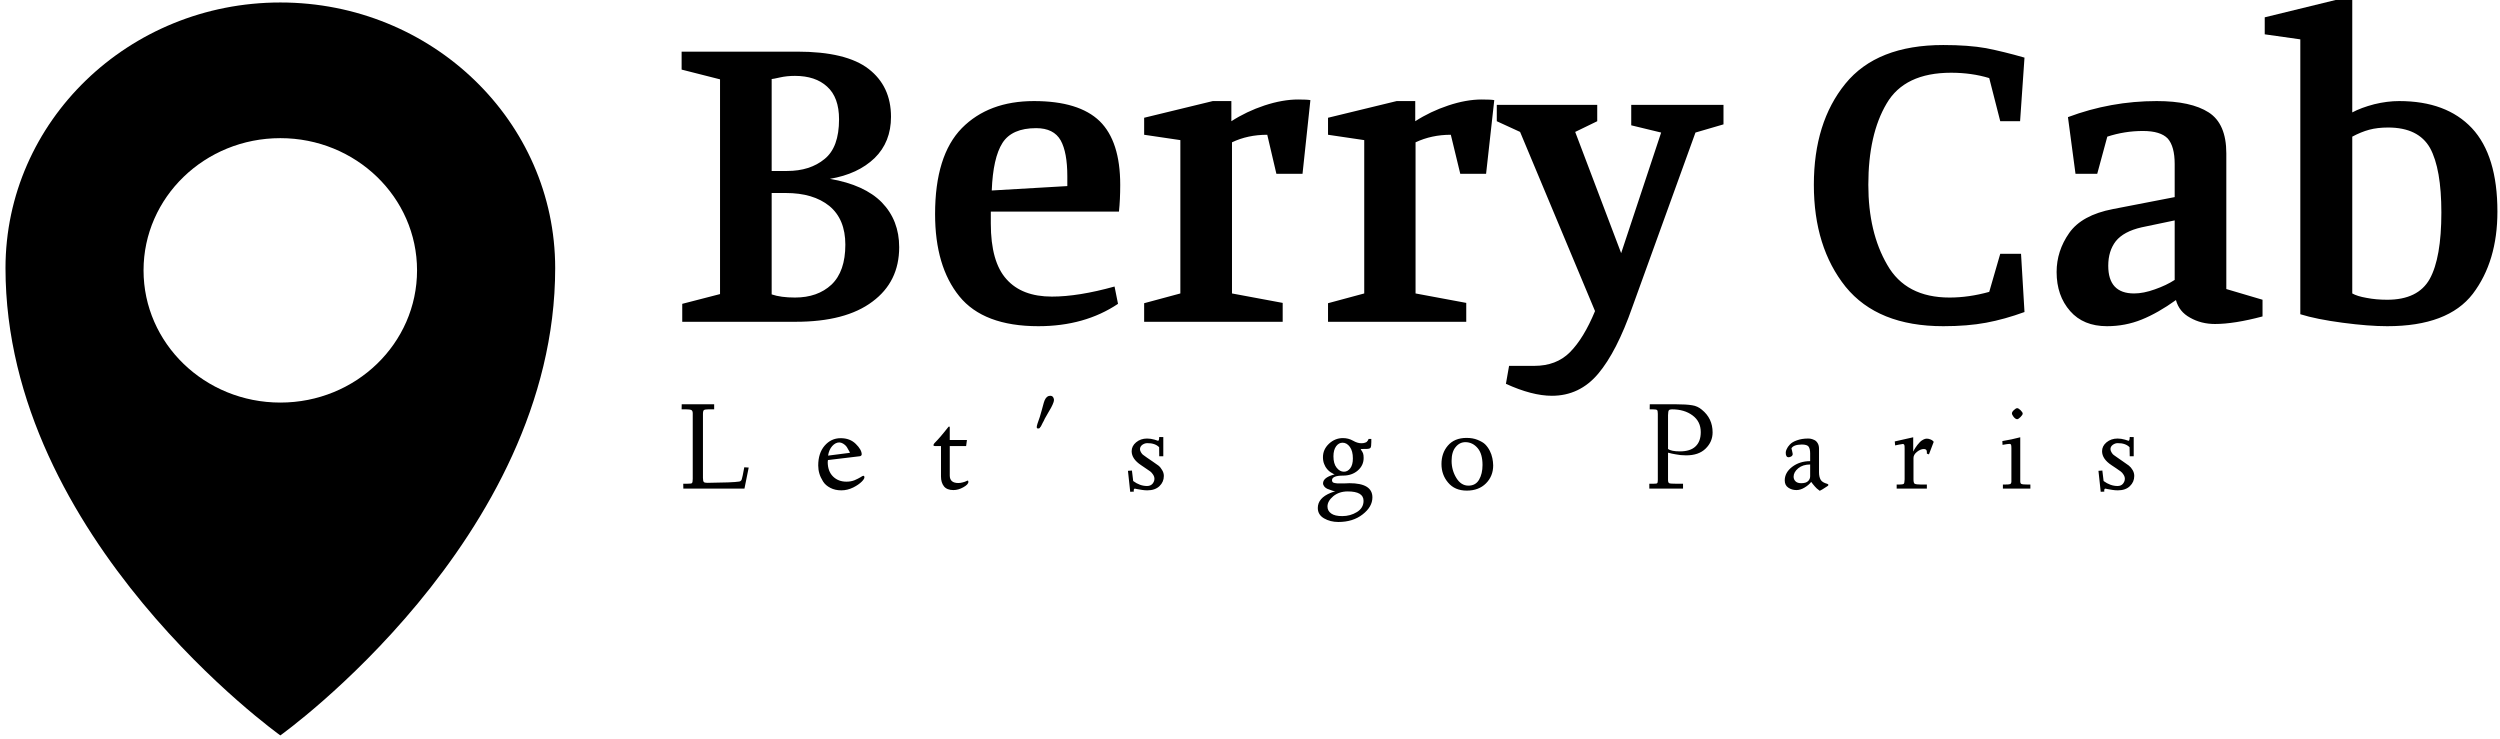
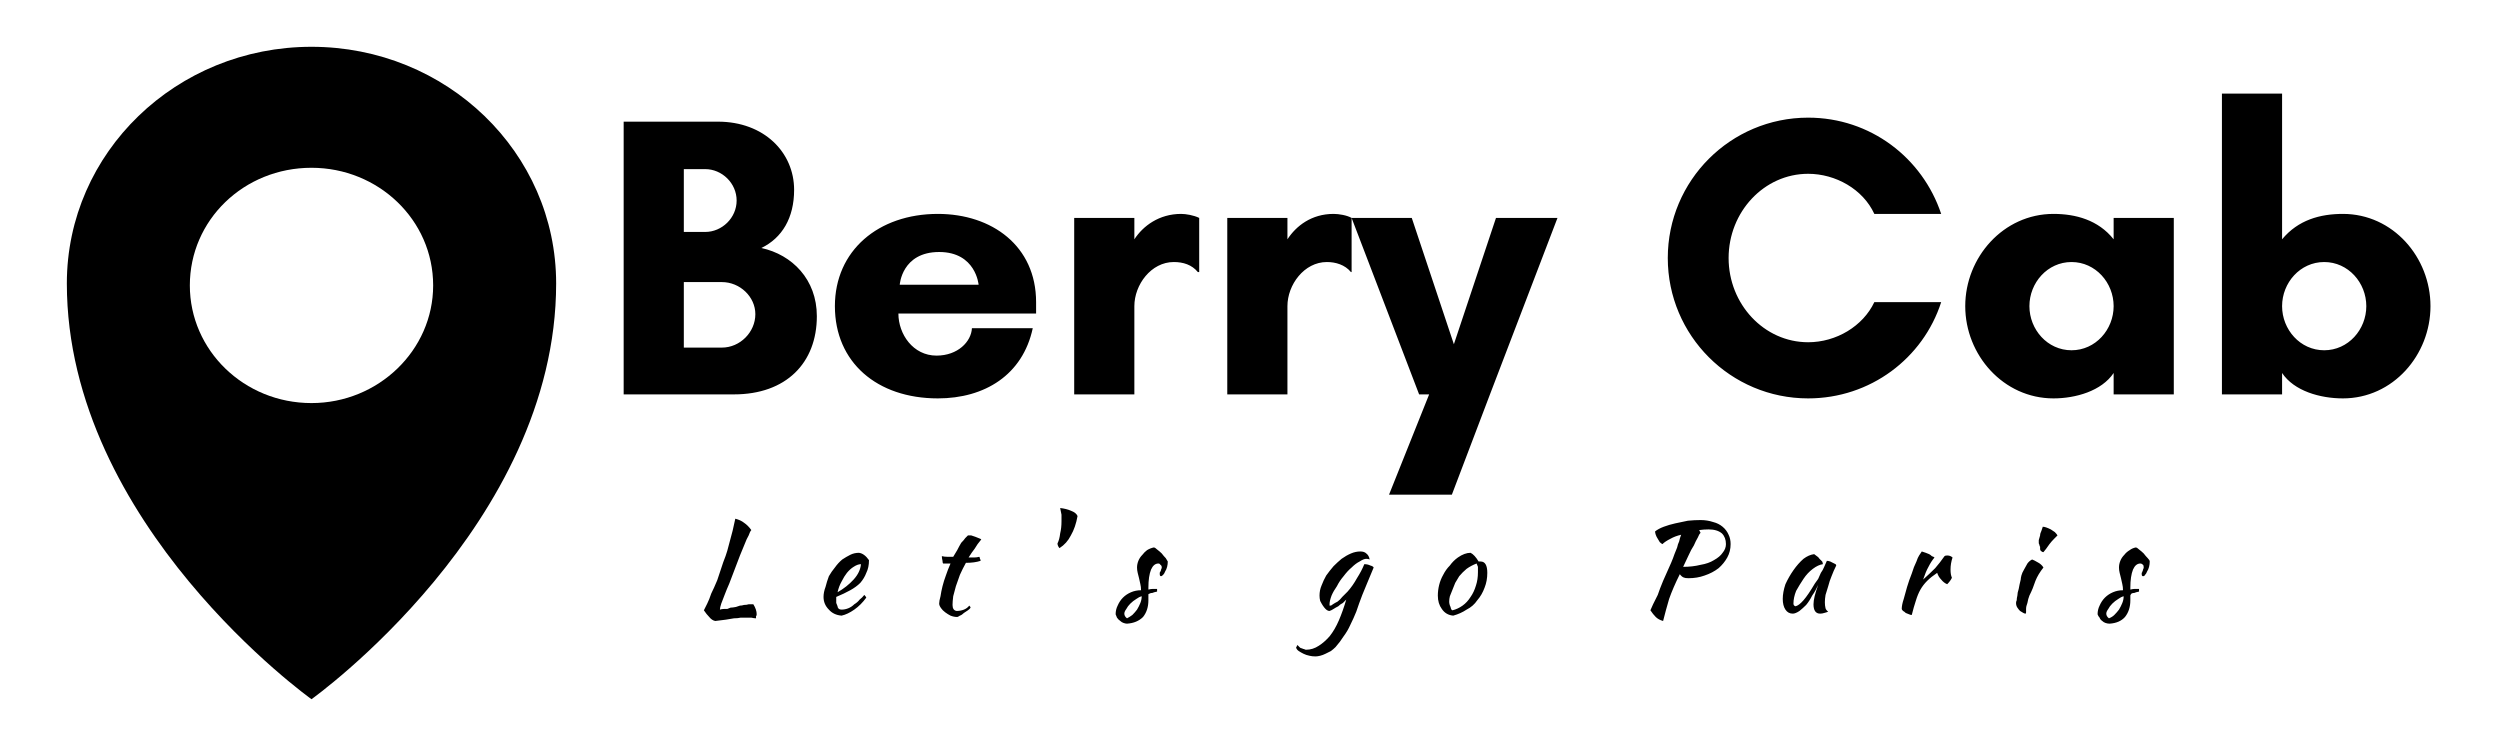
- <svg xmlns="http://www.w3.org/2000/svg" data-v-423bf9ae="" viewBox="0 0 379 112" class="iconLeftSlogan">
-   <g data-v-423bf9ae="" id="4c52b496-513a-4df5-a73d-eb0861cbcd5e" fill="black" transform="matrix(4.77327,0,0,4.77327,100.9467,-16.70644)">
-     <path d="M5.21 9.18L5.21 9.18Q6.31 9.37 6.86 9.93L6.86 9.93L6.86 9.93Q7.41 10.50 7.41 11.35L7.41 11.35L7.41 11.35Q7.41 12.45 6.56 13.08L6.56 13.08L6.56 13.08Q5.71 13.72 4.12 13.72L4.12 13.72L0.52 13.72L0.52 13.15L1.72 12.84L1.72 6.02L0.50 5.71L0.50 5.14L4.17 5.14L4.17 5.14Q5.73 5.14 6.44 5.69L6.44 5.69L6.44 5.69Q7.15 6.24 7.15 7.21L7.15 7.21L7.15 7.21Q7.15 8.01 6.63 8.52L6.63 8.52L6.63 8.52Q6.10 9.03 5.21 9.18L5.21 9.18ZM3.85 8.93L3.85 8.93Q4.58 8.93 5.04 8.55L5.04 8.55L5.04 8.55Q5.50 8.18 5.50 7.29L5.50 7.29L5.50 7.29Q5.50 6.59 5.12 6.25L5.12 6.25L5.12 6.25Q4.75 5.91 4.10 5.91L4.10 5.91L4.10 5.91Q3.84 5.91 3.62 5.96L3.62 5.96L3.62 5.96Q3.40 6.01 3.36 6.01L3.36 6.01L3.36 8.93L3.85 8.93ZM3.36 12.85L3.36 12.85Q3.65 12.95 4.10 12.95L4.10 12.95L4.10 12.95Q4.82 12.95 5.26 12.54L5.26 12.54L5.26 12.54Q5.70 12.12 5.70 11.27L5.70 11.27L5.70 11.27Q5.70 10.46 5.19 10.04L5.19 10.04L5.19 10.04Q4.68 9.63 3.81 9.63L3.81 9.63L3.36 9.63L3.36 12.85ZM11.83 13.86L11.83 13.86Q10.09 13.86 9.32 12.91L9.32 12.91L9.32 12.91Q8.55 11.96 8.55 10.30L8.55 10.30L8.55 10.30Q8.55 8.44 9.40 7.57L9.40 7.57L9.40 7.57Q10.25 6.71 11.69 6.71L11.69 6.71L11.69 6.71Q13.12 6.71 13.78 7.35L13.78 7.35L13.78 7.35Q14.43 7.99 14.43 9.37L14.43 9.37L14.43 9.37Q14.43 9.84 14.39 10.22L14.39 10.22L10.32 10.22L10.32 10.60L10.32 10.60Q10.32 11.82 10.82 12.37L10.82 12.37L10.82 12.37Q11.31 12.92 12.26 12.92L12.26 12.92L12.26 12.92Q13.10 12.92 14.25 12.60L14.25 12.60L14.36 13.15L14.36 13.15Q13.30 13.86 11.83 13.86L11.83 13.86ZM10.35 9.55L12.75 9.41L12.75 9.10L12.75 9.10Q12.75 8.34 12.54 7.96L12.54 7.96L12.54 7.96Q12.32 7.57 11.76 7.57L11.76 7.57L11.76 7.57Q10.99 7.57 10.69 8.04L10.69 8.04L10.69 8.04Q10.39 8.51 10.35 9.55L10.35 9.55ZM19.10 7.78L19.10 7.78Q18.48 7.78 17.98 8.02L17.98 8.02L17.98 12.82L19.59 13.12L19.59 13.72L15.19 13.72L15.19 13.13L16.34 12.82L16.34 7.95L15.19 7.78L15.19 7.24L17.37 6.71L17.96 6.71L17.96 7.35L17.96 7.35Q18.44 7.04 19.01 6.85L19.01 6.85L19.01 6.85Q19.59 6.66 20.08 6.66L20.08 6.66L20.08 6.66Q20.37 6.66 20.47 6.68L20.47 6.68L20.22 9.02L19.39 9.02L19.10 7.78ZM24.93 7.78L24.93 7.78Q24.32 7.78 23.81 8.02L23.81 8.02L23.81 12.82L25.42 13.12L25.42 13.72L21.03 13.72L21.03 13.13L22.18 12.82L22.18 7.95L21.03 7.78L21.03 7.24L23.21 6.71L23.80 6.71L23.80 7.35L23.80 7.35Q24.28 7.04 24.85 6.85L24.85 6.85L24.85 6.85Q25.42 6.66 25.91 6.66L25.91 6.66L25.91 6.66Q26.21 6.66 26.31 6.68L26.31 6.68L26.05 9.02L25.23 9.02L24.93 7.78ZM29.58 6.83L29.58 7.35L28.88 7.69L30.34 11.54L31.61 7.71L30.66 7.48L30.66 6.83L33.59 6.83L33.59 7.45L32.70 7.71L30.70 13.24L30.70 13.24Q30.20 14.67 29.61 15.37L29.61 15.37L29.61 15.37Q29.02 16.07 28.14 16.07L28.14 16.07L28.14 16.07Q27.51 16.07 26.68 15.69L26.68 15.69L26.78 15.12L27.58 15.12L27.58 15.12Q28.28 15.12 28.71 14.69L28.71 14.69L28.71 14.69Q29.15 14.25 29.51 13.38L29.51 13.38L27.13 7.69L26.39 7.35L26.39 6.83L29.58 6.83ZM43.15 13.41L43.15 13.41Q42.52 13.64 41.93 13.75L41.93 13.75L41.93 13.75Q41.34 13.86 40.57 13.86L40.57 13.86L40.57 13.86Q38.49 13.86 37.47 12.61L37.47 12.61L37.47 12.61Q36.46 11.35 36.46 9.37L36.46 9.37L36.46 9.37Q36.46 7.39 37.46 6.16L37.46 6.16L37.46 6.16Q38.46 4.93 40.57 4.93L40.57 4.93L40.57 4.93Q41.37 4.93 41.93 5.03L41.93 5.03L41.93 5.03Q42.49 5.14 43.15 5.33L43.15 5.33L43.01 7.35L42.38 7.35L42.03 5.98L42.03 5.98Q41.47 5.81 40.82 5.81L40.82 5.81L40.82 5.81Q39.34 5.81 38.77 6.79L38.77 6.79L38.77 6.79Q38.19 7.77 38.19 9.37L38.19 9.37L38.19 9.37Q38.19 10.88 38.79 11.91L38.79 11.91L38.79 11.91Q39.38 12.95 40.77 12.95L40.77 12.95L40.77 12.95Q41.38 12.95 42.03 12.77L42.03 12.77L42.38 11.56L43.04 11.56L43.15 13.41ZM46.91 7.66L46.91 7.66Q46.33 7.66 45.78 7.84L45.78 7.84L45.46 9.02L44.77 9.02L44.53 7.22L44.53 7.22Q45.89 6.71 47.35 6.71L47.35 6.71L47.35 6.71Q48.44 6.71 49.00 7.07L49.00 7.07L49.00 7.07Q49.56 7.43 49.56 8.37L49.56 8.37L49.56 12.68L50.71 13.02L50.71 13.55L50.71 13.55Q49.81 13.79 49.20 13.79L49.20 13.79L49.20 13.79Q48.76 13.79 48.41 13.59L48.41 13.59L48.41 13.59Q48.06 13.40 47.96 13.03L47.96 13.03L47.96 13.03Q47.39 13.44 46.87 13.65L46.87 13.65L46.87 13.65Q46.35 13.86 45.77 13.86L45.77 13.86L45.77 13.86Q45.02 13.86 44.60 13.38L44.60 13.38L44.60 13.38Q44.17 12.89 44.17 12.14L44.17 12.14L44.17 12.14Q44.17 11.47 44.57 10.90L44.57 10.90L44.57 10.90Q44.97 10.33 45.96 10.14L45.96 10.14L47.92 9.76L47.92 8.71L47.92 8.71Q47.92 8.15 47.70 7.90L47.70 7.90L47.70 7.90Q47.47 7.66 46.91 7.66L46.91 7.66ZM46.87 10.72L46.87 10.72Q46.30 10.85 46.05 11.16L46.05 11.16L46.05 11.16Q45.81 11.47 45.81 11.94L45.81 11.94L45.81 11.94Q45.81 12.82 46.63 12.82L46.63 12.82L46.63 12.82Q46.93 12.82 47.29 12.69L47.29 12.69L47.29 12.69Q47.66 12.56 47.92 12.39L47.92 12.39L47.92 10.50L46.87 10.72ZM53.56 7.07L53.56 7.07Q53.84 6.92 54.26 6.81L54.26 6.81L54.26 6.81Q54.67 6.71 55.05 6.71L55.05 6.71L55.05 6.71Q56.55 6.71 57.36 7.57L57.36 7.57L57.36 7.57Q58.17 8.44 58.17 10.22L58.17 10.22L58.17 10.22Q58.17 11.80 57.39 12.83L57.39 12.83L57.39 12.83Q56.60 13.86 54.67 13.86L54.67 13.86L54.67 13.86Q54.08 13.86 53.25 13.75L53.25 13.75L53.25 13.75Q52.42 13.64 51.91 13.48L51.91 13.48L51.91 4.75L50.78 4.59L50.78 4.05L53.03 3.50L53.56 3.50L53.56 7.07ZM53.56 12.82L53.56 12.82Q53.72 12.91 54.01 12.96L54.01 12.96L54.01 12.96Q54.31 13.02 54.67 13.02L54.67 13.02L54.67 13.02Q55.65 13.02 56.02 12.36L56.02 12.36L56.02 12.36Q56.39 11.69 56.39 10.25L56.39 10.25L56.39 10.25Q56.39 8.86 56.03 8.20L56.03 8.20L56.03 8.20Q55.66 7.55 54.70 7.55L54.70 7.55L54.70 7.55Q54.36 7.55 54.10 7.62L54.10 7.62L54.10 7.62Q53.84 7.69 53.56 7.84L53.56 7.84L53.56 12.82Z" />
+ <svg xmlns="http://www.w3.org/2000/svg" version="1.2" viewBox="0 0 374 112" width="374" height="112">
+   <style>
+ 		.s0 { fill: #000000 } 
+ 	</style>
+   <g id="1c5730c1-f71d-4e5c-b7e4-6e3539ebd7c0">
+     <path id="Layer" fill-rule="evenodd" class="s0" d="m109.8 59h-16.5v-40.8h14.1c6.9 0 11.4 4.6 11.4 10.2 0 4.2-1.8 7.2-4.9 8.7 4.6 1 8.3 4.7 8.3 10.2 0 7-4.6 11.7-12.4 11.7zm-4.3-33.7h-3.2v9.4h3.2c2.5 0 4.7-2.1 4.7-4.7 0-2.6-2.2-4.7-4.7-4.7zm2.5 16.9h-5.7v9.8h5.7c2.7 0 5-2.3 5-5 0-2.6-2.3-4.8-5-4.8zm47 4.7h-20.6c0 3.1 2.2 6.3 5.7 6.3 3.2 0 5.2-2.1 5.3-4.1h9.1c-1.5 7-7.2 10.5-14.2 10.5-9.1 0-15.4-5.4-15.4-13.8 0-8.3 6.5-13.8 15.4-13.8 8.1 0 14.7 4.8 14.7 13.2 0 0.6 0 1.2 0 1.7zm-8.6-4.3c0 0-0.4-4.9-5.9-4.9-5.6 0-5.9 4.9-5.9 4.9zm23.3 3.2v13.2h-9v-26.4h9v3.2c1.3-2 3.7-3.8 7-3.8 0.7 0 1.9 0.2 2.7 0.6v8.1h-0.2c-0.9-1.1-2.2-1.5-3.6-1.5-3.4 0-5.9 3.4-5.9 6.6zm22.9 0v13.2h-9v-26.4h9v3.2c1.3-2 3.6-3.8 6.9-3.8 0.8 0 2 0.2 2.7 0.6v8.1h-0.1c-0.9-1.1-2.3-1.5-3.6-1.5-3.4 0-5.9 3.4-5.9 6.6zm15.2 28.2l6-15h-1.5l-10.1-26.4h9l6.3 18.9 6.3-18.9h9.2l-10.1 26.4-5.7 15zm82.6-28.8c-2.7 8.4-10.6 14.4-19.9 14.4-11.6 0-21-9.4-21-21 0-11.6 9.4-21 21-21 9.3 0 17.1 6 19.9 14.4h-10c-1.7-3.7-5.8-6-9.9-6-6.6 0-11.9 5.7-11.9 12.6 0 6.9 5.3 12.6 11.9 12.6 4.2 0 8.2-2.4 9.9-6zm34.8 13.8h-9v-3.2c-1.8 2.7-5.7 3.8-9 3.8-7.5 0-13.2-6.5-13.2-13.8 0-7.3 5.7-13.8 13.2-13.8 3.3 0 6.7 0.9 9 3.8v-3.2h9zm-15.3-19.8c-3.6 0-6.3 3.1-6.3 6.6 0 3.5 2.7 6.6 6.3 6.6 3.6 0 6.3-3.1 6.3-6.6 0-3.5-2.7-6.6-6.3-6.6zm22.5 19.8v-45h9v21.8c2.4-2.9 5.7-3.8 9.1-3.8 7.5 0 13.1 6.5 13.1 13.8 0 7.3-5.6 13.8-13.1 13.8-3.4 0-7.3-1.1-9.1-3.8v3.2zm15.3-6.6c3.6 0 6.3-3.1 6.3-6.6 0-3.5-2.7-6.6-6.3-6.6-3.6 0-6.3 3.1-6.3 6.6 0 3.5 2.7 6.6 6.3 6.6z" />
  </g>
-   <g data-v-423bf9ae="" id="2b2100a1-2fdf-4708-b540-650b6eceeb34" transform="matrix(1.111111,0,0,1.111111,-13.05556,0.452)" stroke="none" fill="black">
-     <path d="M87.5 36.172C87.5 16.158 70.715-.068 50-.068c-20.709 0-37.5 16.226-37.5 36.24 0 37.002 37.5 63.76 37.5 63.76s37.5-26.757 37.5-63.76zM50 54.52c-10.309 0-18.665-8.072-18.665-18.039 0-9.964 8.356-18.039 18.665-18.039s18.652 8.075 18.652 18.039c0 9.966-8.343 18.039-18.652 18.039z" />
+   <g id="a57a6014-8b68-4eb4-92da-f266b08523e0">
+     <path id="Layer" fill-rule="evenodd" class="s0" d="m46.6 104.6c0 0-36.6-26.1-36.6-62.2 0-19.6 16.4-35.4 36.6-35.4 20.2 0 36.6 15.8 36.6 35.4 0 36.1-36.6 62.2-36.6 62.2zm18.2-61.9c0-9.8-8.2-17.6-18.2-17.6-10.1 0-18.2 7.8-18.2 17.6 0 9.7 8.1 17.6 18.2 17.6 10 0 18.2-7.9 18.2-17.6z" />
  </g>
-   <g data-v-423bf9ae="" id="9a3b5333-8742-4b96-8ec9-558da9cba5ce" fill="black" transform="matrix(1.370548,0,0,1.370548,102.8125,57.06703)">
-     <path d="M0.87 3.64L0.38 3.64L0.39 3.08L3.98 3.08L3.98 3.64L3.34 3.64L3.34 3.64Q2.97 3.64 2.85 3.72L2.85 3.72L2.85 3.72Q2.74 3.80 2.74 4.16L2.74 4.16L2.74 11.22L2.74 11.22Q2.74 11.57 2.83 11.67L2.83 11.67L2.83 11.67Q2.91 11.77 3.21 11.77L3.21 11.77L3.21 11.77Q6.08 11.74 6.73 11.63L6.73 11.63L6.73 11.63Q6.95 11.61 7.03 11.39L7.03 11.39L7.03 11.39Q7.11 11.17 7.31 10.05L7.31 10.05L7.80 10.08L7.33 12.41L0.57 12.41L0.56 11.87L0.95 11.87L0.95 11.87Q1.46 11.87 1.52 11.80L1.52 11.80L1.52 11.80Q1.61 11.72 1.61 11.33L1.61 11.33L1.61 4.09L1.61 4.09Q1.61 3.80 1.46 3.72L1.46 3.72L1.46 3.72Q1.31 3.64 0.87 3.64L0.87 3.64ZM15.49 9.85L15.49 9.85L15.49 9.85Q15.49 8.49 16.19 7.67L16.19 7.67L16.19 7.67Q16.91 6.83 17.97 6.83L17.97 6.83L17.97 6.83Q19.01 6.83 19.65 7.47L19.65 7.47L19.65 7.47Q20.30 8.11 20.30 8.62L20.30 8.62L20.30 8.62Q20.30 8.72 20.22 8.77L20.22 8.77L20.22 8.77Q20.15 8.83 20.07 8.83L20.07 8.83L16.56 9.25L16.56 9.33L16.56 9.33Q16.56 9.36 16.55 9.40L16.55 9.40L16.55 9.40Q16.54 9.43 16.54 9.45L16.54 9.45L16.54 9.45Q16.54 10.49 17.13 11.07L17.13 11.07L17.13 11.07Q17.71 11.64 18.61 11.64L18.61 11.64L18.61 11.64Q19.11 11.64 19.51 11.48L19.51 11.48L19.51 11.48Q19.94 11.29 20.15 11.16L20.15 11.16L20.15 11.16Q20.41 10.99 20.47 10.99L20.47 10.99L20.47 10.99Q20.60 10.99 20.60 11.16L20.60 11.16L20.60 11.16Q20.60 11.34 20.30 11.64L20.30 11.64L20.30 11.64Q19.96 11.98 19.37 12.28L19.37 12.28L19.37 12.28Q18.72 12.60 18.05 12.60L18.05 12.60L18.05 12.60Q17.36 12.60 16.84 12.33L16.84 12.33L16.84 12.33Q16.29 12.05 16.02 11.61L16.02 11.61L16.02 11.61Q15.73 11.14 15.62 10.75L15.62 10.75L15.62 10.75Q15.49 10.32 15.49 9.85ZM16.58 8.76L16.58 8.76L18.99 8.45L18.99 8.45Q18.99 8.44 18.98 8.39L18.98 8.39L18.98 8.39Q18.96 8.35 18.95 8.33L18.95 8.33L18.95 8.33Q18.94 8.31 18.89 8.22L18.89 8.22L18.89 8.22Q18.84 8.13 18.79 8.05L18.79 8.05L18.79 8.05Q18.68 7.83 18.57 7.70L18.57 7.70L18.57 7.70Q18.46 7.57 18.24 7.43L18.24 7.43L18.24 7.43Q18.03 7.31 17.83 7.30L17.83 7.30L17.83 7.30Q17.40 7.30 17.04 7.70L17.04 7.70L17.04 7.70Q16.68 8.10 16.58 8.76ZM28.23 7.58L28.23 7.58L28.23 7.58Q28.23 7.55 28.33 7.40L28.33 7.40L28.33 7.40Q28.40 7.31 28.70 7.01L28.70 7.01L28.70 7.01Q28.86 6.85 29.03 6.64L29.03 6.64L29.42 6.17L29.79 5.71L29.79 5.71Q29.91 5.54 29.96 5.54L29.96 5.54L29.96 5.54Q30.04 5.54 30.04 5.64L30.04 5.64L30.04 7.03L31.94 7.03L31.85 7.70L30.04 7.70L30.04 10.96L30.04 10.96Q30.04 11.79 30.99 11.79L30.99 11.79L30.99 11.79Q31.23 11.79 31.47 11.72L31.47 11.72L31.47 11.72Q31.71 11.66 31.85 11.59L31.85 11.59L31.85 11.59Q31.89 11.57 31.93 11.55L31.93 11.55L31.93 11.55Q31.96 11.53 31.99 11.53L31.99 11.53L32.01 11.52L32.01 11.52Q32.10 11.52 32.10 11.66L32.10 11.66L32.10 11.66Q32.10 11.95 31.54 12.26L31.54 12.26L31.54 12.26Q30.99 12.57 30.44 12.57L30.44 12.57L30.44 12.57Q29.73 12.57 29.40 12.16L29.40 12.16L29.40 12.16Q29.07 11.74 29.07 11.07L29.07 11.07L29.07 7.70L28.40 7.70L28.40 7.70Q28.23 7.69 28.23 7.58ZM39.66 5.60L39.66 5.60L39.66 5.60Q39.66 5.40 40.00 4.48L40.00 4.48L40.00 4.48Q40.05 4.31 40.20 3.79L40.20 3.79L40.38 3.13L40.38 3.13Q40.44 2.88 40.54 2.63L40.54 2.63L40.54 2.63Q40.64 2.40 40.80 2.26L40.80 2.26L40.80 2.26Q40.95 2.14 41.15 2.14L41.15 2.14L41.15 2.14Q41.36 2.14 41.47 2.29L41.47 2.29L41.47 2.29Q41.56 2.43 41.57 2.60L41.57 2.60L41.57 2.60Q41.57 2.78 41.41 3.13L41.41 3.13L41.41 3.13Q41.32 3.36 40.94 3.99L40.94 3.99L40.94 3.99Q40.69 4.40 40.54 4.69L40.54 4.69L40.54 4.69Q40.50 4.76 40.48 4.83L40.48 4.83L40.48 4.83Q40.45 4.89 40.42 4.95L40.42 4.95L40.42 4.95Q40.39 5.01 40.33 5.11L40.33 5.11L40.33 5.11Q40.22 5.32 40.18 5.41L40.18 5.41L40.18 5.41Q40.17 5.46 40.12 5.53L40.12 5.53L40.12 5.53Q40.07 5.60 40.05 5.61L40.05 5.61L40.05 5.61Q40.00 5.71 39.94 5.74L39.94 5.74L39.94 5.74Q39.89 5.76 39.83 5.76L39.83 5.76L39.83 5.76Q39.66 5.77 39.66 5.60ZM50.00 12.76L49.75 10.44L50.19 10.41L50.33 11.57L50.33 11.57Q51.07 12.12 51.86 12.12L51.86 12.12L51.86 12.12Q52.25 12.12 52.47 11.87L52.47 11.87L52.47 11.87Q52.68 11.61 52.68 11.32L52.68 11.32L52.68 11.32Q52.68 11.09 52.53 10.86L52.53 10.86L52.53 10.86Q52.39 10.64 52.22 10.51L52.22 10.51L52.22 10.51Q52.05 10.38 51.71 10.16L51.71 10.16L51.21 9.82L51.21 9.82Q50.16 9.13 50.16 8.27L50.16 8.27L50.16 8.27Q50.16 7.70 50.65 7.29L50.65 7.29L50.65 7.29Q51.15 6.87 51.86 6.87L51.86 6.87L51.86 6.87Q52.27 6.87 52.68 6.99L52.68 6.99L53.08 7.12L53.08 7.12Q53.20 7.12 53.21 6.70L53.21 6.70L53.66 6.71L53.66 8.83L53.21 8.83L53.20 7.83L53.20 7.83Q52.75 7.37 51.88 7.38L51.88 7.38L51.88 7.38Q51.60 7.38 51.33 7.57L51.33 7.57L51.33 7.57Q51.08 7.77 51.08 8.05L51.08 8.05L51.08 8.05Q51.08 8.23 51.22 8.44L51.22 8.44L51.22 8.44Q51.34 8.63 51.45 8.69L51.45 8.69L51.85 8.98L52.48 9.41L52.48 9.41Q52.88 9.68 53.12 9.86L53.12 9.86L53.12 9.86Q53.37 10.06 53.53 10.36L53.53 10.36L53.53 10.36Q53.72 10.66 53.72 11.01L53.72 11.01L53.72 11.01Q53.72 11.67 53.24 12.13L53.24 12.13L53.24 12.13Q52.75 12.60 51.89 12.60L51.89 12.60L51.89 12.60Q51.60 12.60 51.29 12.55L51.29 12.55L51.29 12.55Q51.17 12.54 50.76 12.46L50.76 12.46L50.76 12.46Q50.55 12.41 50.52 12.41L50.52 12.41L50.52 12.41Q50.40 12.41 50.39 12.60L50.39 12.60L50.39 12.67L50.39 12.67Q50.39 12.68 50.40 12.71L50.40 12.71L50.41 12.74L50.00 12.76ZM70.75 14.55L70.75 14.55L70.75 14.55Q70.75 13.45 72.19 12.87L72.19 12.87L72.69 12.69L72.69 12.69Q72.59 12.69 72.54 12.68L72.54 12.68L72.54 12.68Q72.51 12.68 72.40 12.65L72.40 12.65L72.40 12.65Q72.30 12.61 72.21 12.58L72.21 12.58L72.21 12.58Q72.06 12.54 71.80 12.43L71.80 12.43L71.80 12.43Q71.62 12.35 71.48 12.19L71.48 12.19L71.48 12.19Q71.33 12.00 71.33 11.83L71.33 11.83L71.33 11.83Q71.33 11.21 72.45 10.88L72.45 10.88L72.63 10.83L72.63 10.83Q72.62 10.83 72.57 10.82L72.57 10.82L72.57 10.82Q72.52 10.80 72.50 10.79L72.50 10.79L72.50 10.79Q72.43 10.76 72.17 10.60L72.17 10.60L72.17 10.60Q71.99 10.49 71.78 10.25L71.78 10.25L71.78 10.25Q71.59 10.04 71.46 9.70L71.46 9.70L71.46 9.70Q71.32 9.37 71.32 8.93L71.32 8.93L71.32 8.93Q71.32 8.07 71.99 7.44L71.99 7.44L71.99 7.44Q72.66 6.82 73.53 6.82L73.53 6.82L73.53 6.82Q74.14 6.82 74.65 7.11L74.65 7.11L74.65 7.11Q75.13 7.39 75.57 7.39L75.57 7.39L75.57 7.39Q75.81 7.39 75.97 7.33L75.97 7.33L75.97 7.33Q76.15 7.27 76.17 7.23L76.17 7.23L76.17 7.23Q76.24 7.16 76.30 7.07L76.30 7.07L76.37 6.91L76.67 6.91L76.67 7.26L76.67 7.26Q76.67 7.77 76.58 7.89L76.58 7.89L76.58 7.89Q76.49 8.02 76.10 8.02L76.10 8.02L75.88 8.02L75.88 8.02Q75.50 8.02 75.50 8.06L75.50 8.06L75.50 8.06Q75.50 8.10 75.59 8.20L75.59 8.20L75.59 8.20Q75.67 8.30 75.76 8.52L75.76 8.52L75.76 8.52Q75.82 8.70 75.82 9.02L75.82 9.02L75.82 9.02Q75.82 9.84 75.18 10.40L75.18 10.40L75.18 10.40Q74.53 10.97 73.53 10.97L73.53 10.97L73.53 10.97Q72.96 10.97 72.65 11.09L72.65 11.09L72.65 11.09Q72.32 11.22 72.32 11.48L72.32 11.48L72.32 11.48Q72.32 11.59 72.39 11.69L72.39 11.69L72.39 11.69Q72.45 11.76 72.62 11.79L72.62 11.79L72.62 11.79Q72.63 11.79 72.74 11.81L72.74 11.81L72.74 11.81Q72.84 11.83 72.90 11.83L72.90 11.83L73.23 11.83L73.29 11.83L73.75 11.83L73.75 11.83Q73.86 11.83 74.03 11.82L74.03 11.82L74.03 11.82Q74.20 11.81 74.25 11.81L74.25 11.81L74.25 11.81Q76.79 11.81 76.79 13.38L76.79 13.38L76.79 13.38Q76.79 14.42 75.71 15.26L75.71 15.26L75.71 15.26Q74.64 16.10 73.02 16.10L73.02 16.10L73.02 16.10Q72.13 16.10 71.44 15.70L71.44 15.70L71.44 15.70Q70.75 15.30 70.75 14.55ZM71.82 14.39L71.82 14.39L71.82 14.39Q71.82 14.87 72.23 15.16L72.23 15.16L72.23 15.16Q72.63 15.45 73.45 15.45L73.45 15.45L73.45 15.45Q74.35 15.45 75.08 15.00L75.08 15.00L75.08 15.00Q75.81 14.55 75.81 13.76L75.81 13.76L75.81 13.76Q75.81 12.72 74.06 12.72L74.06 12.72L74.06 12.72Q73.11 12.72 72.46 13.25L72.46 13.25L72.46 13.25Q71.82 13.79 71.82 14.39ZM72.48 8.83L72.48 8.83L72.48 8.83Q72.48 9.65 72.83 10.09L72.83 10.09L72.83 10.09Q73.18 10.54 73.64 10.54L73.64 10.54L73.64 10.54Q74.05 10.54 74.34 10.16L74.34 10.16L74.34 10.16Q74.63 9.78 74.63 9.07L74.63 9.07L74.63 9.07Q74.63 8.26 74.30 7.80L74.30 7.80L74.30 7.80Q73.96 7.33 73.49 7.33L73.49 7.33L73.49 7.33Q73.07 7.33 72.78 7.72L72.78 7.72L72.78 7.72Q72.48 8.13 72.48 8.83ZM84.43 9.69L84.43 9.69L84.43 9.69Q84.43 8.48 85.13 7.66L85.13 7.66L85.13 7.66Q85.86 6.80 87.21 6.80L87.21 6.80L87.21 6.80Q87.89 6.80 88.41 7.01L88.41 7.01L88.41 7.01Q89.00 7.25 89.26 7.51L89.26 7.51L89.26 7.51Q89.57 7.82 89.78 8.24L89.78 8.24L89.78 8.24Q89.97 8.61 90.06 9.05L90.06 9.05L90.06 9.05Q90.14 9.43 90.15 9.84L90.15 9.84L90.15 9.84Q90.15 11.03 89.35 11.83L89.35 11.83L89.35 11.83Q88.55 12.63 87.23 12.63L87.23 12.63L87.23 12.63Q85.90 12.63 85.16 11.74L85.16 11.74L85.16 11.74Q84.43 10.88 84.43 9.69ZM85.55 9.34L85.55 9.34L85.55 9.34Q85.55 10.38 86.08 11.24L86.08 11.24L86.08 11.24Q86.60 12.08 87.41 12.08L87.41 12.08L87.41 12.08Q88.21 12.08 88.59 11.42L88.59 11.42L88.59 11.42Q88.97 10.76 88.97 9.80L88.97 9.80L88.97 9.80Q88.97 8.57 88.44 7.94L88.44 7.94L88.44 7.94Q87.89 7.28 87.08 7.27L87.08 7.27L87.08 7.27Q86.43 7.27 85.99 7.82L85.99 7.82L85.99 7.82Q85.55 8.35 85.55 9.34ZM111.15 12.41L107.42 12.41L107.42 11.87L107.86 11.87L107.86 11.87Q108.23 11.87 108.29 11.81L108.29 11.81L108.29 11.81Q108.36 11.74 108.36 11.46L108.36 11.46L108.36 4.14L108.36 4.14Q108.36 3.81 108.28 3.72L108.28 3.72L108.28 3.72Q108.19 3.64 107.83 3.64L107.83 3.64L107.46 3.64L107.47 3.08L110.36 3.08L110.36 3.08Q111.51 3.08 112.16 3.19L112.16 3.19L112.16 3.19Q112.76 3.28 113.23 3.68L113.23 3.68L113.23 3.68Q114.42 4.64 114.42 6.19L114.42 6.19L114.42 6.19Q114.42 7.23 113.65 7.98L113.65 7.98L113.65 7.98Q112.88 8.74 111.47 8.73L111.47 8.73L111.47 8.73Q111.30 8.73 110.88 8.70L110.88 8.70L110.88 8.70Q110.77 8.69 110.35 8.62L110.35 8.62L110.35 8.62Q110.01 8.55 109.92 8.54L109.92 8.54L109.92 8.54Q109.62 8.47 109.61 8.46L109.61 8.46L109.49 8.44L109.49 11.46L109.49 11.46Q109.49 11.74 109.62 11.81L109.62 11.81L109.62 11.81Q109.73 11.87 110.45 11.87L110.45 11.87L111.15 11.87L111.15 12.41ZM109.49 4.28L109.49 8.02L109.49 8.02Q109.84 8.29 110.81 8.29L110.81 8.29L110.81 8.29Q111.95 8.29 112.52 7.75L112.52 7.75L112.52 7.75Q113.11 7.21 113.11 6.16L113.11 6.16L113.11 6.16Q113.11 4.98 112.20 4.31L112.20 4.31L112.20 4.31Q111.30 3.64 109.92 3.64L109.92 3.64L109.92 3.64Q109.66 3.64 109.58 3.75L109.58 3.75L109.58 3.75Q109.50 3.84 109.49 4.28L109.49 4.28ZM122.40 11.50L122.40 11.50L122.40 11.50Q122.40 10.64 123.21 10.01L123.21 10.01L123.21 10.01Q124.05 9.37 125.21 9.37L125.21 9.37L125.21 8.52L125.21 8.52Q125.21 8.03 125.05 7.78L125.05 7.78L125.05 7.78Q124.88 7.53 124.28 7.53L124.28 7.53L124.28 7.53Q123.35 7.55 123.14 7.96L123.14 7.96L123.14 7.96Q123.17 8.10 123.20 8.19L123.20 8.19L123.20 8.19Q123.21 8.24 123.23 8.33L123.23 8.33L123.25 8.42L123.25 8.42Q123.28 8.53 123.28 8.58L123.28 8.58L123.28 8.58Q123.28 8.75 123.12 8.85L123.12 8.85L123.12 8.85Q122.96 8.94 122.83 8.94L122.83 8.94L122.83 8.94Q122.51 8.94 122.51 8.44L122.51 8.44L122.51 8.44Q122.51 8.25 122.61 8.05L122.61 8.05L122.61 8.05Q122.72 7.79 122.96 7.54L122.96 7.54L122.96 7.54Q123.22 7.25 123.74 7.07L123.74 7.07L123.74 7.07Q124.29 6.87 124.96 6.87L124.96 6.87L124.96 6.87Q125.19 6.87 125.30 6.90L125.30 6.90L125.30 6.90Q125.48 6.94 125.69 7.04L125.69 7.04L125.69 7.04Q125.90 7.14 126.05 7.40L126.05 7.40L126.05 7.40Q126.19 7.64 126.19 7.99L126.19 7.99L126.19 10.61L126.19 10.61Q126.19 11.12 126.38 11.44L126.38 11.44L126.38 11.44Q126.55 11.73 127.10 11.88L127.10 11.88L127.10 11.88Q127.22 11.92 127.23 12.00L127.23 12.00L127.23 12.00Q127.23 12.08 127.10 12.15L127.10 12.15L127.10 12.15Q126.41 12.61 126.27 12.65L126.27 12.65L126.27 12.65Q126.04 12.48 125.94 12.39L125.94 12.39L125.73 12.17L125.52 11.92L125.52 11.92Q125.48 11.88 125.44 11.82L125.44 11.82L125.44 11.82Q125.40 11.76 125.37 11.72L125.37 11.72L125.37 11.72Q125.34 11.69 125.32 11.67L125.32 11.67L125.32 11.67Q125.08 12.00 124.58 12.30L124.58 12.30L124.58 12.30Q124.13 12.57 123.69 12.57L123.69 12.57L123.69 12.57Q123.18 12.57 122.79 12.30L122.79 12.30L122.79 12.30Q122.40 12.04 122.40 11.50ZM123.38 11.09L123.38 11.09L123.38 11.09Q123.38 11.39 123.59 11.60L123.59 11.60L123.59 11.60Q123.80 11.81 124.22 11.81L124.22 11.81L124.22 11.81Q124.76 11.81 124.99 11.57L124.99 11.57L124.99 11.57Q125.21 11.35 125.21 11.04L125.21 11.04L125.21 9.74L125.21 9.74Q124.40 9.74 123.89 10.16L123.89 10.16L123.89 10.16Q123.38 10.59 123.38 11.09ZM134.61 7.63L134.57 7.19L134.57 7.19Q135.34 7.03 136.61 6.73L136.61 6.73L136.61 8.31L136.68 8.19L136.68 8.19Q136.69 8.15 136.72 8.10L136.72 8.10L136.72 8.10Q136.75 8.06 136.78 8.01L136.78 8.01L136.78 8.01Q136.82 7.96 136.83 7.92L136.83 7.92L136.83 7.92Q136.90 7.81 137.07 7.58L137.07 7.58L137.07 7.58Q137.22 7.39 137.36 7.25L137.36 7.25L137.36 7.25Q137.48 7.12 137.72 6.99L137.72 6.99L137.72 6.99Q137.92 6.88 138.11 6.88L138.11 6.88L138.11 6.88Q138.33 6.88 138.55 6.98L138.55 6.98L138.55 6.98Q138.74 7.06 138.80 7.15L138.80 7.15L138.88 7.23L138.35 8.62L138.12 8.54L138.12 8.35L138.12 8.35Q138.12 8.03 137.79 8.03L137.79 8.03L137.79 8.03Q137.42 8.03 137.03 8.34L137.03 8.34L137.03 8.34Q136.64 8.65 136.64 9.02L136.64 9.02L136.64 11.39L136.64 11.39Q136.64 11.78 136.77 11.87L136.77 11.87L136.77 11.87Q136.94 11.96 137.52 11.96L137.52 11.96L138.12 11.96L138.12 12.41L134.78 12.41L134.78 11.96L135.04 11.96L135.04 11.96Q135.44 11.96 135.56 11.88L135.56 11.88L135.56 11.88Q135.65 11.80 135.66 11.39L135.66 11.39L135.66 7.98L135.66 7.98Q135.66 7.66 135.63 7.58L135.63 7.58L135.63 7.58Q135.58 7.47 135.46 7.47L135.46 7.47L135.46 7.47Q135.45 7.47 135.36 7.49L135.36 7.49L135.36 7.49Q135.28 7.50 135.05 7.54L135.05 7.54L135.05 7.54Q134.82 7.58 134.61 7.63L134.61 7.63ZM146.49 7.57L146.47 7.15L146.47 7.15Q147.51 6.98 148.45 6.73L148.45 6.73L148.45 11.59L148.45 11.59Q148.45 11.83 148.57 11.89L148.57 11.89L148.57 11.89Q148.71 11.96 149.32 11.96L149.32 11.96L149.57 11.96L149.57 12.41L146.53 12.41L146.53 11.96L146.66 11.96L146.66 11.96Q147.21 11.96 147.33 11.91L147.33 11.91L147.33 11.91Q147.46 11.85 147.47 11.64L147.47 11.64L147.47 7.91L147.47 7.91Q147.47 7.64 147.43 7.55L147.43 7.55L147.43 7.55Q147.39 7.46 147.26 7.46L147.26 7.46L147.26 7.46Q147.09 7.46 146.49 7.57L146.49 7.57ZM147.53 4.09L147.53 4.09L147.53 4.09Q147.53 3.92 147.75 3.72L147.75 3.72L147.75 3.72Q147.97 3.51 148.11 3.51L148.11 3.51L148.11 3.51Q148.25 3.51 148.48 3.73L148.48 3.73L148.48 3.73Q148.72 3.97 148.72 4.11L148.72 4.11L148.72 4.11Q148.72 4.25 148.48 4.49L148.48 4.49L148.48 4.49Q148.24 4.73 148.11 4.73L148.11 4.73L148.11 4.73Q147.93 4.73 147.72 4.48L147.72 4.48L147.72 4.48Q147.53 4.23 147.53 4.09ZM157.35 12.76L157.10 10.44L157.53 10.41L157.67 11.57L157.67 11.57Q158.42 12.12 159.21 12.12L159.21 12.12L159.21 12.12Q159.60 12.12 159.81 11.87L159.81 11.87L159.81 11.87Q160.02 11.61 160.02 11.32L160.02 11.32L160.02 11.32Q160.02 11.09 159.87 10.86L159.87 10.86L159.87 10.86Q159.74 10.64 159.56 10.51L159.56 10.51L159.56 10.51Q159.39 10.38 159.06 10.16L159.06 10.16L158.55 9.82L158.55 9.82Q157.50 9.13 157.50 8.27L157.50 8.27L157.50 8.27Q157.50 7.70 157.99 7.29L157.99 7.29L157.99 7.29Q158.50 6.87 159.21 6.87L159.21 6.87L159.21 6.87Q159.61 6.87 160.02 6.99L160.02 6.99L160.43 7.12L160.43 7.12Q160.55 7.12 160.56 6.70L160.56 6.70L161 6.71L161 8.83L160.56 8.83L160.54 7.83L160.54 7.83Q160.09 7.37 159.22 7.38L159.22 7.38L159.22 7.38Q158.94 7.38 158.68 7.57L158.68 7.57L158.68 7.57Q158.42 7.77 158.43 8.05L158.43 8.05L158.43 8.05Q158.43 8.23 158.57 8.44L158.57 8.44L158.57 8.44Q158.69 8.63 158.79 8.69L158.79 8.69L159.20 8.98L159.82 9.41L159.82 9.41Q160.22 9.68 160.46 9.86L160.46 9.86L160.46 9.86Q160.71 10.06 160.88 10.36L160.88 10.36L160.88 10.36Q161.06 10.66 161.06 11.01L161.06 11.01L161.06 11.01Q161.06 11.67 160.58 12.13L160.58 12.13L160.58 12.13Q160.10 12.60 159.24 12.60L159.24 12.60L159.24 12.60Q158.94 12.60 158.63 12.55L158.63 12.55L158.63 12.55Q158.51 12.54 158.11 12.46L158.11 12.46L158.11 12.46Q157.90 12.41 157.87 12.41L157.87 12.41L157.87 12.41Q157.75 12.41 157.74 12.60L157.74 12.60L157.74 12.67L157.74 12.67Q157.74 12.68 157.75 12.71L157.75 12.71L157.75 12.74L157.35 12.76Z" />
+   <g id="5e5198a2-1f90-48df-ac05-66fc360cb385">
+     <path id="Layer" fill-rule="evenodd" class="s0" d="m112.7 90.4q0.5 0.8 0.5 1.5 0 0.2-0.1 0.3 0 0.1 0 0.3-0.3 0-0.7-0.1-0.3 0-0.7 0-0.4 0-0.9 0-0.4 0.1-1 0.1-0.6 0.1-1.2 0.2-0.7 0.1-1.6 0.2-0.5-0.1-0.9-0.6-0.4-0.4-0.8-1 0.2-0.4 0.5-1 0.3-0.6 0.6-1.5 0.4-0.8 0.9-2 0.4-1.2 0.9-2.7 0.4-1 0.6-1.7 0.2-0.8 0.4-1.5 0.2-0.7 0.4-1.5 0.2-0.8 0.4-1.8 0.8 0.2 1.3 0.6 0.6 0.4 1.1 1.1-0.2 0.2-0.4 0.8-0.3 0.5-0.6 1.3-0.3 0.7-0.7 1.7-0.4 1-0.8 2.1-0.4 1.1-0.8 2.1-0.4 0.9-0.7 1.7-0.3 0.8-0.5 1.3-0.2 0.6-0.2 0.9 0.3-0.1 0.6-0.1 0.2 0 0.5 0 0.2-0.1 0.5-0.2 0.3 0 0.8-0.1 0.3-0.1 0.6-0.2 0.3 0 0.6-0.1 0.4 0 0.7-0.1 0.3 0 0.7 0zm17.3-6.6q0 1.1-0.4 1.9-0.3 0.8-0.9 1.5-0.6 0.6-1.5 1.1-0.9 0.5-2.1 1 0 0.1 0 0.2 0 0.1 0 0.2 0 0.3 0 0.5 0.1 0.3 0.2 0.5 0 0.2 0.2 0.4 0.2 0.1 0.4 0.1 0.5 0 1-0.2 0.5-0.2 0.9-0.6 0.5-0.3 0.8-0.7 0.4-0.3 0.7-0.7 0.2 0.2 0.3 0.4-0.8 1.1-1.8 1.8-1 0.7-1.9 0.9-1.2-0.1-1.9-0.9-0.8-0.8-0.8-1.9 0-0.7 0.3-1.5 0.2-0.8 0.5-1.6 0.4-0.7 0.9-1.3 0.5-0.7 1.1-1.2 0.6-0.4 1.2-0.7 0.6-0.3 1.3-0.3 0.8 0.1 1.5 1.1zm-1.2 0.6q-0.5 0-1.1 0.4-0.5 0.3-1 0.9-0.4 0.5-0.8 1.3-0.4 0.7-0.6 1.6 1.4-0.8 2.4-1.9 1-1.1 1.1-2.3zm13.4-0.1h-1.1q-0.1-0.1-0.1-0.4-0.1-0.4-0.1-0.7 0.4 0.1 0.9 0.1 0.4 0 0.8 0 0.3-0.5 0.6-1 0.3-0.6 0.6-1.1 0.4-0.4 0.6-0.7 0.3-0.3 0.4-0.4 0.2 0 0.5 0 0.3 0.1 0.6 0.2 0.3 0.1 0.5 0.2 0.3 0.1 0.4 0.2-0.6 0.7-1 1.4-0.4 0.5-0.9 1.3 0.4 0 0.8 0 0.4 0 0.8-0.1 0.1 0.1 0.1 0.3 0.1 0.1 0.1 0.3-0.9 0.3-2.2 0.3-0.5 0.9-0.9 1.8-0.3 0.9-0.6 1.7-0.2 0.8-0.4 1.5-0.1 0.8-0.1 1.3 0 0.8 0.6 0.9 0.6 0 1.1-0.2 0.5-0.2 0.8-0.6 0.2 0.2 0.2 0.3-0.1 0.2-0.4 0.4-0.3 0.2-0.6 0.4-0.3 0.3-0.6 0.4-0.3 0.2-0.4 0.2-0.5 0-1-0.2-0.4-0.2-0.8-0.5-0.4-0.3-0.6-0.6-0.3-0.4-0.3-0.7 0-0.4 0.2-1.1 0.1-0.7 0.3-1.5 0.2-0.8 0.5-1.6 0.3-0.9 0.7-1.8zm16.3-2.3q-0.1-0.1-0.2-0.3-0.1-0.2-0.1-0.4 0.3-0.6 0.4-1.5 0.2-0.8 0.2-1.8 0-0.5 0-1-0.1-0.5-0.2-1 0.9 0.1 1.6 0.4 0.8 0.3 1 0.8-0.3 1.7-1 2.9-0.6 1.2-1.7 1.9zm16.2 2q0 0.4-0.1 0.8-0.1 0.4-0.3 0.7-0.1 0.3-0.3 0.5-0.2 0.2-0.3 0.2-0.2 0-0.2-0.3 0-0.1 0-0.2 0-0.1 0.1-0.2 0.1-0.2 0.1-0.3 0.1-0.2 0.1-0.3 0-0.3-0.2-0.4-0.1-0.2-0.3-0.2-0.7 0-1.1 0.9-0.4 1-0.4 2.7 0 0.2 0 0.3 0.4-0.1 0.7-0.1 0.3 0 0.6 0 0 0.1 0 0.2 0 0.1 0 0.2-0.5 0.1-0.7 0.2-0.3 0-0.4 0.1-0.1 0-0.2 0.1 0 0.1 0 0.2 0 0.1 0 0.3 0 0.1 0 0.4 0 1.5-0.8 2.5-0.9 0.9-2.4 1-0.2 0-0.5-0.1-0.3-0.1-0.5-0.3-0.3-0.2-0.5-0.5-0.1-0.2-0.2-0.5 0-0.7 0.3-1.3 0.3-0.7 0.8-1.2 0.5-0.5 1.2-0.8 0.7-0.3 1.5-0.3 0-0.5-0.1-0.9-0.1-0.5-0.2-0.9-0.1-0.4-0.2-0.8-0.1-0.4-0.1-0.8 0-0.5 0.2-1 0.2-0.5 0.6-0.9 0.3-0.4 0.7-0.7 0.5-0.3 1-0.4 0.2 0 0.5 0.3 0.4 0.3 0.7 0.6 0.3 0.4 0.6 0.7 0.2 0.3 0.3 0.5zm-6.1 8.5q0.4-0.2 0.8-0.5 0.4-0.4 0.7-0.8 0.3-0.5 0.5-1 0.2-0.5 0.2-1-0.4 0.1-0.8 0.4-0.5 0.3-0.9 0.7-0.4 0.4-0.6 0.8-0.3 0.4-0.3 0.7 0 0.4 0.4 0.7zm25.3 4.4q0-0.1 0.1-0.2 0-0.1 0.1-0.2 0.2 0.2 0.4 0.4 0.2 0.1 0.3 0.1 0.1 0.1 0.3 0.1 0.1 0.1 0.3 0.1 1 0 1.9-0.6 0.8-0.5 1.6-1.4 0.8-1 1.4-2.4 0.6-1.4 1.1-3.1-0.2 0.2-0.5 0.5-0.4 0.2-0.7 0.5-0.4 0.2-0.7 0.4-0.3 0.2-0.6 0.3-0.3 0-0.6-0.3-0.2-0.2-0.4-0.5-0.2-0.3-0.4-0.7-0.1-0.4-0.1-0.8 0-0.8 0.3-1.5 0.3-0.8 0.7-1.5 0.5-0.7 1.1-1.4 0.6-0.6 1.2-1.1 0.7-0.5 1.4-0.8 0.7-0.3 1.4-0.3 0.6 0 0.9 0.3 0.4 0.3 0.5 0.9-0.2-0.1-0.5-0.1-0.4 0-1 0.4-0.6 0.3-1.2 0.9-0.6 0.5-1.2 1.3-0.6 0.7-1 1.5-0.5 0.7-0.8 1.4-0.3 0.8-0.3 1.3 0 0.2 0 0.2 0.1 0 0.1 0 0.2 0 0.4-0.2 0.3-0.2 0.7-0.4 0.4-0.3 0.7-0.7 0.4-0.4 0.8-0.8 0.8-0.9 1.4-2 0.7-1.1 1.1-2.1 0.5 0 0.9 0.2 0.4 0.1 0.5 0.3-0.6 1.4-1 2.4-0.4 1-0.7 1.7-0.5 1.3-0.9 2.5-0.4 1-0.9 2-0.4 0.9-1 1.7-0.5 0.8-1.2 1.6-0.3 0.3-0.7 0.6-0.4 0.2-0.8 0.4-0.4 0.2-0.8 0.3-0.4 0.1-0.7 0.1-0.5 0-0.9-0.1-0.5-0.1-0.9-0.3-0.4-0.2-0.7-0.4-0.3-0.2-0.4-0.5zm23.5-4.8q-1.1-0.1-1.7-1-0.6-0.8-0.6-2 0-0.8 0.2-1.6 0.2-0.8 0.6-1.5 0.4-0.8 1-1.4 0.5-0.7 1.2-1.2 1-0.7 1.9-0.7 0.6 0.3 1.2 1.3 0.1 0 0.1 0 0.1 0 0.2 0 1 0 1 1.7 0 1.2-0.4 2.2-0.4 1.1-1.1 1.9-0.6 0.9-1.6 1.4-0.9 0.6-2 0.9zm0.9-5.9q-0.3 0.5-0.6 1-0.2 0.5-0.4 1-0.2 0.5-0.4 1-0.1 0.4-0.1 0.8 0 0.4 0.2 0.8 0.1 0.5 0.3 0.5 0.8-0.2 1.5-0.7 0.7-0.5 1.2-1.3 0.5-0.7 0.8-1.7 0.3-0.9 0.3-2 0-0.5 0-0.8-0.1-0.3-0.2-0.5-0.8 0.3-1.5 0.8-0.6 0.5-1.1 1.1zm40.6-4.8q0 1.1-0.5 2-0.5 0.9-1.3 1.6-0.9 0.7-2.1 1.1-1.1 0.4-2.4 0.4-0.5 0-0.7-0.1-0.3-0.1-0.6-0.5-1 2-1.6 3.7-0.5 1.7-0.9 3.3-0.7-0.2-1.1-0.6-0.4-0.4-0.8-1 0.2-0.4 0.4-0.9 0.3-0.6 0.7-1.4 0.3-0.9 0.8-2.1 0.5-1.1 1.2-2.7 0.3-0.7 0.5-1.3 0.2-0.5 0.4-1 0.1-0.5 0.3-0.9 0.1-0.5 0.3-1-0.9 0.2-1.6 0.6-0.8 0.4-1.2 0.8-0.2-0.1-0.4-0.3-0.2-0.3-0.3-0.5-0.2-0.3-0.3-0.6-0.1-0.3-0.1-0.5 0.5-0.4 1.3-0.7 0.8-0.3 1.7-0.5 0.9-0.2 1.9-0.4 1-0.1 1.9-0.1 1 0 1.9 0.3 0.8 0.2 1.4 0.7 0.6 0.5 0.9 1.2 0.3 0.6 0.3 1.4zm-3.3-2.2q-0.7 0-1.4 0.1l0.2 0.4q-0.2 0.2-0.4 0.7-0.3 0.5-0.6 1.2-0.4 0.6-0.8 1.5-0.4 0.8-0.8 1.7 1.4 0 2.6-0.3 1.2-0.2 2-0.7 0.9-0.5 1.3-1.1 0.5-0.6 0.5-1.3 0-1-0.6-1.6-0.7-0.6-2-0.6zm17.7 4.7q0.2 0 0.5 0.1 0.2 0.1 0.4 0.2 0.2 0.1 0.4 0.2 0.1 0.1 0.1 0.2-0.4 0.8-0.7 1.6-0.3 0.7-0.5 1.5-0.2 0.7-0.4 1.3-0.1 0.6-0.1 1.1 0 0.5 0.1 0.9 0.1 0.3 0.4 0.5-0.2 0.1-0.6 0.2-0.3 0.1-0.6 0.1-1 0-1-1.4 0-1 0.7-2.9-0.4 0.9-0.9 1.6-0.4 0.8-0.9 1.4-0.5 0.5-1 0.9-0.6 0.4-1 0.4-0.7 0-1.1-0.6-0.4-0.6-0.4-1.6 0-1 0.4-2.2 0.5-1.1 1.2-2.1 0.7-1 1.5-1.7 0.8-0.6 1.6-0.7 0.1 0.1 0.4 0.3 0.2 0.1 0.4 0.4 0.2 0.2 0.4 0.4 0.1 0.2 0.1 0.4-0.7 0.1-1.5 0.7-0.8 0.6-1.4 1.5-0.6 0.9-1.1 1.8-0.4 1-0.4 1.9 0 0.3 0.3 0.4 0.5-0.1 1.2-0.9 0.7-0.8 1.7-2.5 0.2-0.3 0.5-0.7 0.2-0.4 0.4-0.9 0.3-0.4 0.5-0.9 0.2-0.4 0.4-0.9zm11.2 7.2q0-0.6 0.3-1.5 0.2-0.8 0.5-1.8 0.3-1 0.7-2 0.3-1 0.7-1.8 0.2-0.6 0.4-0.9 0.2-0.3 0.4-0.6 0.3 0.1 0.6 0.2 0.2 0.1 0.5 0.2 0.2 0.1 0.4 0.3 0.3 0.1 0.4 0.2-0.5 0.6-0.9 1.4-0.4 0.7-0.8 1.9 1-0.9 1.8-1.7 0.7-0.8 1.4-1.8 0.1-0.1 0.4-0.1 0.3 0 0.5 0.1 0.2 0.1 0.3 0.2-0.3 0.9-0.3 1.8 0 0.8 0.2 1.2 0 0.1-0.2 0.4-0.2 0.3-0.5 0.6-0.5-0.2-0.9-0.7-0.4-0.4-0.6-1-0.9 0.6-1.5 1.2-0.6 0.6-1 1.3-0.4 0.7-0.7 1.7-0.3 0.9-0.6 2.1-0.2 0-0.4-0.1-0.3-0.1-0.5-0.2-0.2-0.2-0.4-0.3-0.2-0.2-0.2-0.3zm17.1-0.9q0-0.2 0.1-0.4 0-0.3 0.1-0.7 0-0.4 0.2-1 0.1-0.6 0.3-1.4 0-0.2 0.1-0.6 0.1-0.4 0.4-0.9 0.2-0.4 0.5-0.9 0.3-0.4 0.7-0.6 0.3 0.1 0.8 0.4 0.6 0.3 0.9 0.8-0.4 0.5-0.7 1-0.3 0.5-0.5 1-0.2 0.5-0.4 1.1-0.2 0.5-0.5 1.1-0.2 0.5-0.3 1.1-0.2 0.5-0.2 0.9 0 0.4 0 0.5 0 0.2-0.1 0.2-0.1 0-0.3-0.1-0.2-0.1-0.5-0.3-0.2-0.2-0.4-0.5-0.2-0.3-0.2-0.7zm3.6-8.1q0-0.1 0-0.3-0.1-0.1-0.1-0.3-0.1-0.1-0.1-0.3 0-0.2 0-0.4 0.1-0.3 0.2-0.7 0-0.3 0.2-0.7 0.1-0.3 0.2-0.6 0.2 0 0.5 0.1 0.3 0.1 0.7 0.3 0.3 0.2 0.6 0.4 0.3 0.3 0.4 0.5-0.2 0.2-0.5 0.5-0.4 0.4-0.7 0.8-0.3 0.4-0.5 0.7-0.3 0.4-0.4 0.5-0.2 0-0.4-0.2-0.1-0.1-0.1-0.3zm16.4 1.9q0 0.4-0.1 0.8-0.1 0.4-0.3 0.7-0.1 0.3-0.3 0.5-0.1 0.2-0.3 0.2-0.2 0-0.2-0.3 0-0.1 0-0.2 0.1-0.1 0.1-0.2 0.1-0.2 0.1-0.3 0.1-0.2 0.1-0.3 0-0.3-0.1-0.4-0.2-0.2-0.4-0.2-0.7 0-1.1 0.9-0.4 1-0.4 2.7 0 0.2 0 0.3 0.4-0.1 0.7-0.1 0.3 0 0.6 0 0 0.1 0 0.2 0 0.1 0 0.2-0.5 0.1-0.7 0.2-0.3 0-0.4 0.1-0.1 0-0.1 0.1-0.1 0.1-0.1 0.2 0 0.1 0 0.3 0 0.1 0 0.4 0 1.5-0.8 2.5-0.8 0.9-2.3 1-0.3 0-0.6-0.1-0.3-0.1-0.5-0.3-0.3-0.2-0.4-0.5-0.2-0.2-0.3-0.5 0-0.7 0.3-1.3 0.3-0.7 0.8-1.2 0.5-0.5 1.2-0.8 0.7-0.3 1.5-0.3 0-0.5-0.1-0.9-0.1-0.5-0.2-0.9-0.1-0.4-0.2-0.8-0.1-0.4-0.1-0.8 0-0.5 0.2-1 0.2-0.5 0.6-0.9 0.3-0.4 0.8-0.7 0.4-0.3 0.9-0.4 0.2 0 0.5 0.3 0.4 0.3 0.7 0.6 0.3 0.4 0.6 0.7 0.3 0.3 0.3 0.5zm-6.1 8.5q0.5-0.2 0.8-0.5 0.4-0.4 0.7-0.8 0.3-0.5 0.5-1 0.2-0.5 0.2-1-0.4 0.1-0.8 0.4-0.5 0.3-0.9 0.7-0.4 0.4-0.6 0.8-0.3 0.4-0.3 0.7 0 0.4 0.4 0.7z" />
  </g>
</svg>
